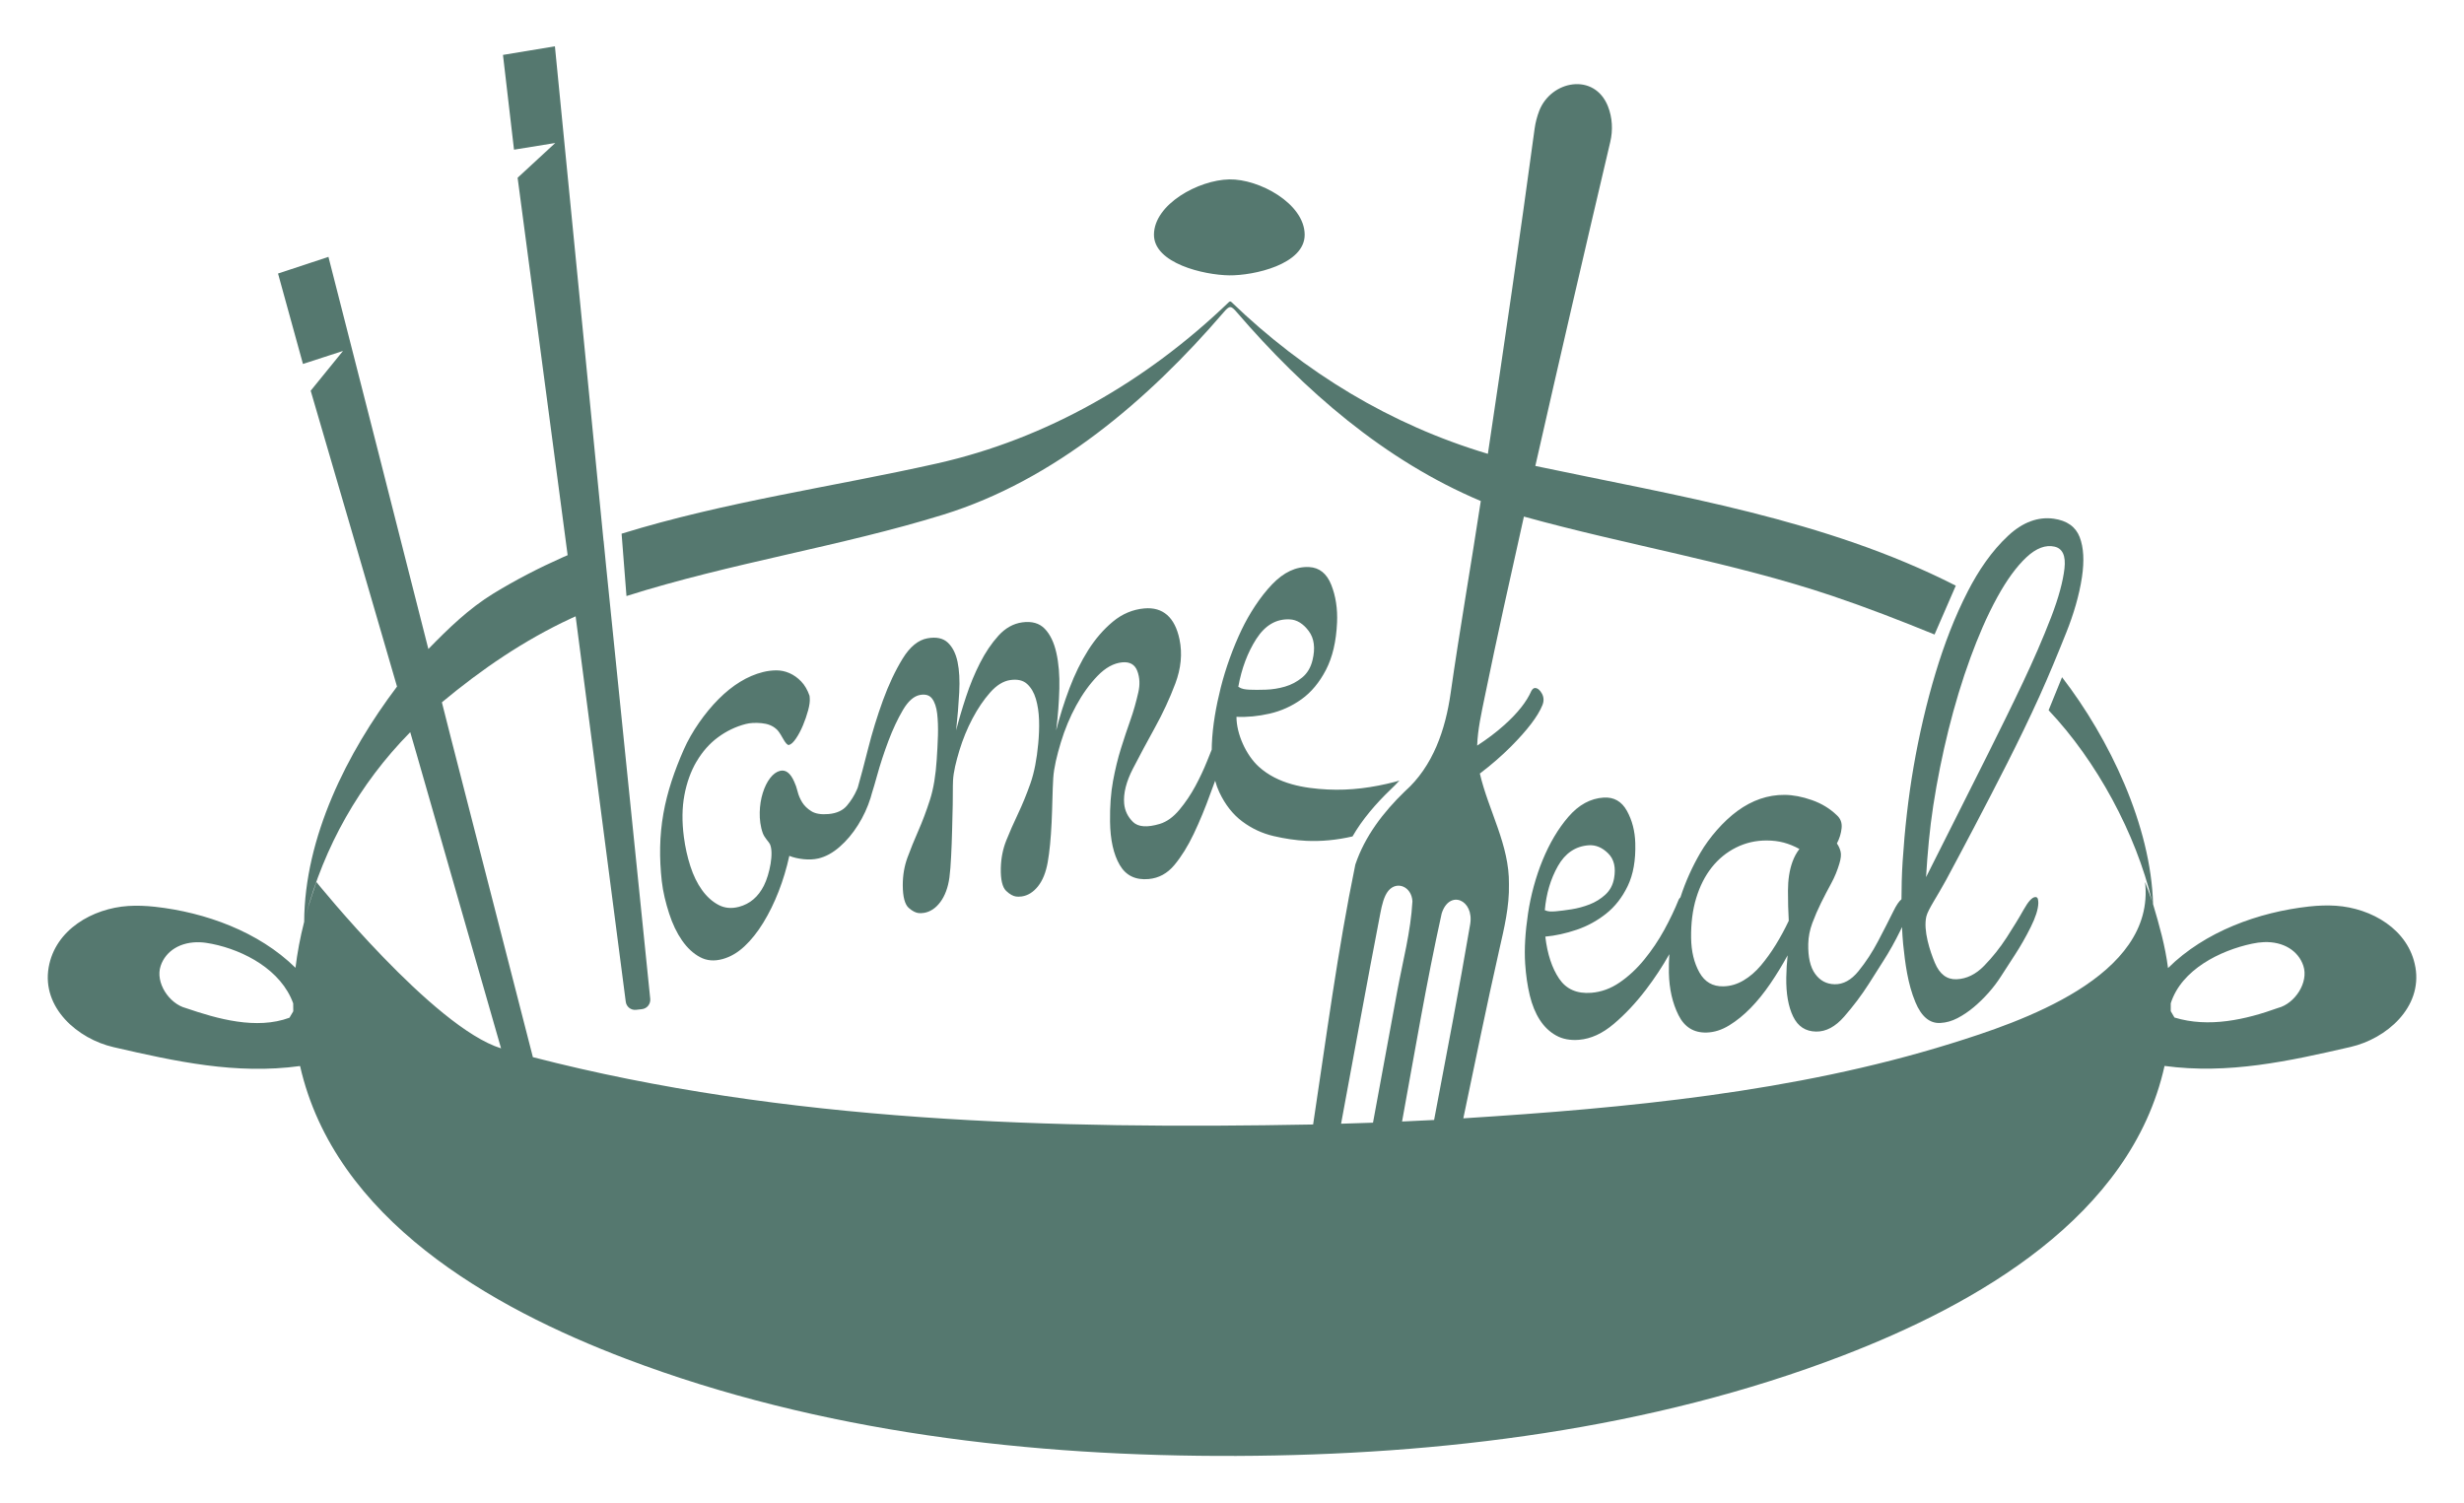
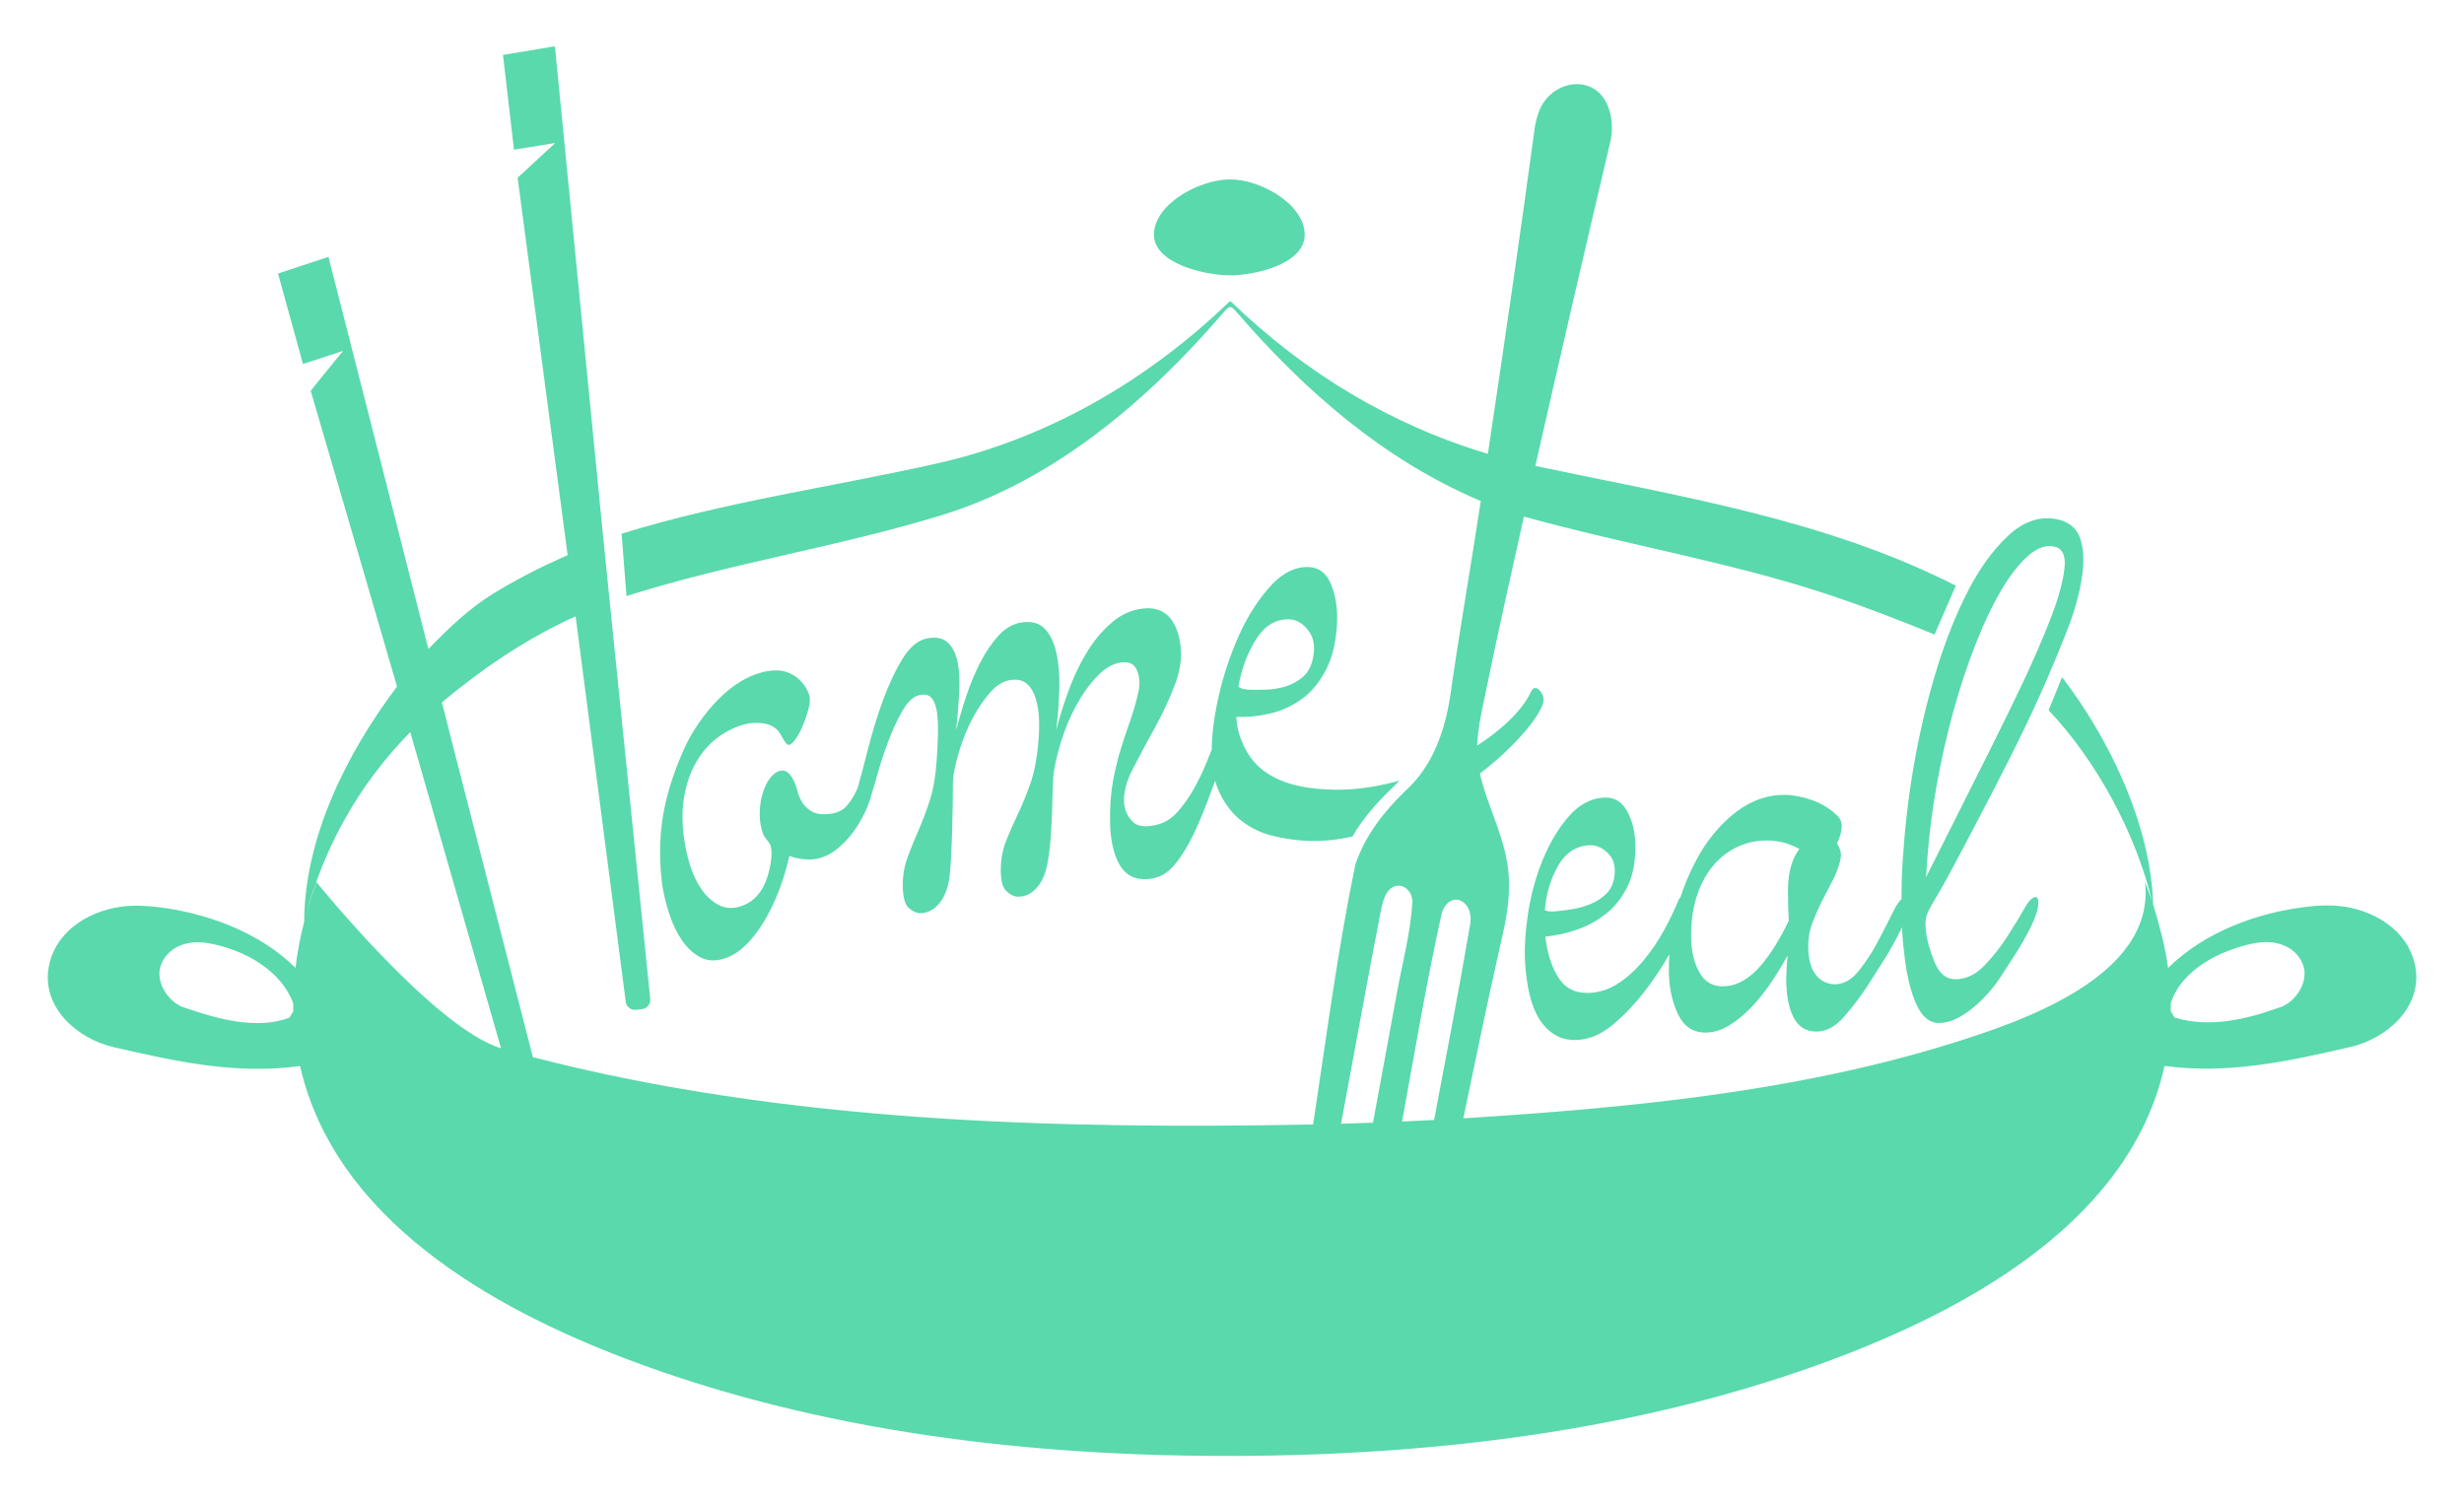
- <svg xmlns="http://www.w3.org/2000/svg" viewBox="317 568 1286 784" fill="#55786F">
+ <svg xmlns="http://www.w3.org/2000/svg" viewBox="317 568 1286 784" fill="#59D9AC">
  <g id="Layer_3">
    <path d="M1577.62,1072.75c-3.44-19.68-22.96-30.79-41.51-32.02-4.43-.29-9.18-.13-13.98.4-26.34,2.92-54.32,13.01-73.6,32.13-1.45-11.41-4.53-22.33-7.81-33.32-1.06-41-22.78-86.39-47.51-118.49-2.8,6.89-4.2,10.34-7.01,17.24,25.13,26.55,45.5,64.31,54.03,99.79-1.13-3.36-2.36-6.74-3.69-10.16,5.65,49.62-65.59,73.24-101.44,84.38-81.87,25.44-169.21,33.6-254.37,38.99,6.17-29.31,12.13-58.69,18.74-87.87,2.56-11.31,5.34-22.65,5.07-34.34.28-20.46-10.65-38.3-15.18-57.74,5.98-4.53,11.41-9.25,16.28-14.14,8.44-8.48,14.03-15.75,16.39-21.61.85-2.11.73-4.17-.29-6.01-1.03-1.85-2.2-2.81-3.49-2.89-.74-.05-1.41.47-2.02,1.54-2.47,5.64-7.18,11.58-14.13,17.81-4.21,3.77-8.93,7.34-14.14,10.71.29-8.48,2.18-16.77,3.89-25.15,6.45-31.51,13.48-62.96,20.5-94.38,53.4,14.82,109.08,23.94,160.92,41.39,17.77,5.98,35.8,12.96,53.4,20.16,4.44-10.2,6.65-15.3,11.09-25.49-68.22-34.78-145.31-46.81-219.45-62.49,12.81-56.44,25.85-112.82,39.12-169.15,1.44-6.1,1.1-12.66-1.19-18.47-7.07-17.95-29.83-13.6-35.93,2.37-1.08,2.84-1.93,6-2.36,9.15-7.66,56.66-15.96,113.23-24.4,169.78-50.96-15.23-95.72-42.51-133.85-79.22-.39-.38-.9-.38-1.3,0-42.87,41.27-94.98,71.35-152.44,84.26-54.09,12.15-110.71,19.98-164.54,36.64.35,4.46.52,6.69.87,11.14.6,7.66.9,11.49,1.5,19.15.07.9.11,1.35.18,2.25,54.3-17.24,111.84-25.9,165.36-42.48,57.95-17.95,106.9-59.76,146.24-105.53,3.18-3.7,3.86-3.67,6.89-.16,35.19,40.84,76.93,77.3,127.39,98.58-5.09,33.45-11.06,67.46-15.74,100.28-2.69,18.84-9.07,38.12-23.96,51.31-11.14,10.79-20.79,23.32-25.78,38.15-9.25,44.83-15.18,90.42-22.03,135.66-135.02,2.57-275.75-1.16-407.22-35.14-14.28-55.79-28.6-111.58-42.97-167.35-1.81-7.14-2.71-10.71-4.52-17.85,20.78-17.29,42.79-32.35,67.36-43.78.82-.38,1.62-.73,2.44-1.1,8.73,67.05,17.45,134.1,26.16,201.15.34,2.66,2.75,4.54,5.39,4.23,1.22-.14,1.83-.21,3.05-.35,2.68-.29,4.61-2.71,4.34-5.41-7.65-75.12-15.32-150.24-22.99-225.36-.54-5.49-.81-8.24-1.35-13.73-.01,0-.03.01-.04.02-1.07-10.91-1.61-16.37-2.68-27.28-7.55-76.93-15.12-153.86-22.69-230.78-10.85,1.78-16.27,2.68-27.11,4.49,1.92,16.49,3.84,32.97,5.76,49.46,8.61-1.41,12.92-2.1,21.53-3.49-7.86,7.26-11.79,10.88-19.65,18.14,7.53,56.72,15.05,113.45,22.56,170.17,1.42,10.73,2.13,16.09,3.55,26.82-.83.36-1.67.72-2.5,1.09-12.41,5.52-24.57,11.79-36.13,18.85-12.87,7.87-23.55,18.26-34.06,29.03-17.32-68.24-34.7-136.46-52.15-204.66-10.53,3.47-15.79,5.2-26.31,8.69,4.34,15.73,8.68,31.47,13.01,47.2,8.36-2.72,12.54-4.08,20.9-6.79-6.75,8.31-10.12,12.46-16.87,20.76,15.07,51.45,30.09,102.92,45.06,154.41-26.12,34.56-48.23,78.53-48.46,122.78-2.1,8.2-3.59,16.2-4.53,24-19.27-18.94-47.11-28.94-73.33-31.85-4.8-.53-9.55-.7-13.98-.41-18.56,1.23-38.08,12.34-41.51,32.02-3.69,21.12,15.16,37.35,33.86,41.66,32.38,7.45,63.92,14.44,97.35,9.85,18.14,79.9,99.59,126.05,170.3,152.88,100.94,38.31,211.72,51.03,318.47,50.62,106.21-.41,216.16-13.84,316.39-52.36,69.41-26.68,150.44-72.33,167.94-151.19,33.33,4.5,64.79-2.47,97.07-9.9,18.69-4.3,37.55-20.54,33.86-41.66ZM468.1,1099.17c-17.28,6.4-37.59.63-54.15-5.04-8.68-2.28-16.02-13.3-13.1-22.01,2.6-7.76,10.33-12.73,20.61-12.32,1.99.08,4.12.41,6.2.83,16.85,3.4,36.12,13.69,42.36,31.05,0,1.38,0,2.76.04,4.13-.65,1.1-1.17,1.98-1.97,3.35ZM482.15,1028.36s-4.07,11.95-5.65,17.78c9.76-36.48,28.02-69.01,54.61-96,1.47,5.05,2.2,7.57,3.66,12.63,14.62,50.79,29.2,101.58,43.74,152.39-35.26-10.88-96.37-86.8-96.37-86.8ZM1033.58,1153.96c-5.54.2-11.09.38-16.65.54,6.84-36.68,13.47-73.59,20.53-110.05.79-4.07,1.85-8.76,4.14-11.51,4.5-5.42,12.14-2.15,12.57,5.44-.84,15.77-5.07,31.49-7.94,46.98-4.23,22.86-8.43,45.73-12.64,68.6ZM1048.76,1153.35c6.62-36.22,12.71-72.63,20.67-108.59,4.03-12.69,17.05-7.14,14.87,5.67-5.76,33.9-12.4,68.12-18.82,102.12-5.55.29-11.13.56-16.72.8ZM1506.04,1094.04c-17.09,6.19-36.32,10.5-54.15,5.04-.79-1.36-1.3-2.23-1.94-3.31.02-1.36.01-2.73,0-4.11,5.58-17.65,25.86-27.6,42.38-31.11,2.1-.45,4.21-.75,6.2-.83,10.28-.41,18.01,4.56,20.61,12.32,2.92,8.71-4.42,19.73-13.1,22.01Z" />
    <path d="M1315.74,968.19c-2.81,16.2-4.66,32.96-5.73,49.48-.44,6.83-.59,13.43-.6,19.68-1.25.99-2.65,3.04-4.2,6.2-2.3,4.69-4.98,9.9-8,15.66-3.02,5.76-6.43,10.97-10.23,15.64-3.8,4.68-7.95,6.96-12.5,6.86-4.2-.09-7.57-1.89-10.12-5.41-2.55-3.52-3.76-8.76-3.6-15.73.08-3.61.79-7.2,2.12-10.79,1.34-3.58,2.86-7.11,4.57-10.56,1.71-3.45,3.47-6.83,5.29-10.16,1.82-3.32,3.22-6.81,4.27-10.34.78-2.6,1.02-4.71.62-6.29-.4-1.57-1.05-2.97-1.92-4.2,1.36-2.6,2.19-5.28,2.46-8.03.28-2.75-.57-5-2.54-6.74-3.59-3.46-7.92-6.1-12.97-7.87-5.06-1.78-9.82-2.69-14.28-2.72-8.72-.07-16.94,2.83-24.49,8.32-7.46,5.43-14.81,13.96-19.42,21.88-4.11,7.05-7.72,14.87-10.43,23.3-.32.25-.62.63-.89,1.13-2.06,5.15-4.6,10.44-7.58,15.89-2.99,5.45-6.44,10.57-10.35,15.37-3.91,4.81-8.2,8.8-12.89,12.01-4.69,3.21-9.62,5-14.83,5.4-7.47.57-13.03-1.86-16.76-7.37-3.72-5.5-6.14-12.81-7.22-21.95,5.3-.48,10.73-1.68,16.33-3.57,5.59-1.89,10.72-4.69,15.39-8.39,4.67-3.7,8.44-8.53,11.31-14.5,2.87-5.97,4.19-13.41,3.93-22.35-.18-6.28-1.63-11.9-4.36-16.83-2.73-4.94-6.8-7.26-12.14-6.93-6.83.42-12.99,3.76-18.38,10-5.4,6.24-9.86,13.86-13.47,22.61-3.57,8.65-6.26,18.64-7.63,27.88-1.45,9.7-2,18.5-1.49,26.24.4,6.04,1.21,11.56,2.41,16.54,1.2,4.99,2.96,9.26,5.25,12.8,2.3,3.54,5.14,6.25,8.52,8.12,3.38,1.88,7.37,2.61,11.98,2.23,6.16-.51,12.16-3.27,18.08-8.28,5.92-5,11.52-10.97,16.81-17.91,4.54-5.95,8.61-12.12,12.2-18.51-.22,3.28-.31,6.54-.24,9.77.18,8.45,1.88,15.81,5.02,22.08,3.14,6.27,8.04,9.27,14.74,9.06,3.95-.12,7.86-1.37,11.73-3.75,3.87-2.37,7.59-5.39,11.16-9.04,3.57-3.65,6.99-7.89,10.29-12.72,3.28-4.82,6.3-9.75,9.03-14.79-.21,1.93-.37,3.85-.49,5.77-.12,1.93-.19,3.85-.22,5.77-.13,8.42,1.07,15.22,3.58,20.4,2.51,5.19,6.5,7.79,12.02,7.86,5.17.07,10.03-2.54,14.64-7.83,4.61-5.29,8.95-10.98,12.84-17.07,2.07-3.25,4.62-7.32,7.68-12.11,3.06-4.78,5.94-9.93,8.64-15.43.36-.73.69-1.44,1.01-2.13.15,3.08.3,6.14.6,8.98,1.06,10.07,2.37,20.62,6.39,30.25,3.14,7.52,7.43,11.13,12.94,10.85,3.1-.15,6.11-1,9.04-2.53,2.94-1.53,5.75-3.43,8.46-5.7,2.7-2.26,5.28-4.78,7.76-7.57,2.47-2.78,4.6-5.62,6.41-8.45,1.96-3.07,4.42-6.86,7.34-11.35,2.92-4.48,5.66-9.28,8.21-14.39,2.55-5.11,3.89-9.27,3.99-12.51.02-.65-.05-1.35-.21-2.1-.16-.75-.6-1.13-1.32-1.12-1.62.01-3.67,2.2-6.11,6.55-2.44,4.36-5.42,9.21-8.89,14.58-3.48,5.37-7.4,10.28-11.75,14.75-4.36,4.47-9.13,6.8-14.38,7.02-5.08.21-8.84-2.64-11.34-8.59-2.5-5.94-6.15-16.91-4.44-24.19.85-3.61,5.87-10.8,10.3-19.01,4.98-9.24,9.9-18.53,14.77-27.8,5.77-10.99,11.53-22.08,17.12-33.13,5.85-11.56,11.59-23.36,16.91-35.11,4.95-10.94,9.57-22.19,14.05-33.41,3.58-8.97,6.64-19.05,8.07-28.65,1.26-8.47.9-15.45-1.2-20.88-2.09-5.42-6.64-8.63-13.51-9.6-8.09-1.14-16.14,1.75-23.73,8.8-8.77,8.14-15.6,18.35-21.07,28.97-7.01,13.6-12.44,28.02-16.79,42.38-4.83,15.94-8.71,32.82-11.57,49.29ZM1123.26,1043.05c.75-8.57,3.01-16.25,6.82-23,3.81-6.75,9.2-10.39,16.11-10.88,3.63-.25,7.03,1.16,10.14,4.24,3.12,3.07,4.08,7.47,3.07,13.07-.62,3.4-2.11,6.25-4.54,8.46-2.43,2.22-5.18,3.92-8.26,5.11-3.08,1.19-6.22,2.04-9.41,2.54-3.19.5-5.95.85-8.26,1.05-1.07.09-2.05.12-2.95.08-.9-.04-1.81-.26-2.72-.67ZM1252.47,1017.92c-1.54,4.3-2.29,9.31-2.3,14.95,0,5.66.13,10.89.41,15.7-2.04,4.32-4.28,8.46-6.72,12.43-2.44,3.97-5.04,7.59-7.79,10.86-2.75,3.27-5.79,5.89-9.12,7.86-3.33,1.97-6.82,3-10.48,3.08-5.59.12-9.75-2.28-12.52-7.26-2.78-4.98-4.23-10.96-4.33-17.96-.11-7.72.77-14.7,2.67-20.9,1.9-6.21,4.6-11.53,8.1-15.96,3.5-4.42,7.72-7.87,12.65-10.34,4.92-2.47,10.24-3.71,15.91-3.71,3.29,0,6.31.37,9.04,1.11,2.73.74,5.46,1.85,8.16,3.33-1.5,1.9-2.74,4.18-3.68,6.81ZM1345.41,911.24c3.9-10.61,8.45-21.44,14.01-31.55,4.94-8.99,10.01-15.96,15.18-20.81,5.16-4.85,10.14-6.62,14.71-5.57,4.14.96,5.93,4.72,5.17,11.39-.76,6.67-3.04,15.24-6.92,25.32-4.41,11.46-9.42,22.85-14.68,33.98-5.88,12.45-12.08,24.97-18.25,37.35-5.93,11.91-11.94,23.83-17.93,35.73-4.83,9.57-9.64,19.15-14.46,28.73.76-12.57,1.86-25.01,3.75-37.26,2.03-13.18,4.75-26.71,7.97-39.65,3.15-12.63,6.99-25.51,11.46-37.68Z" />
    <path d="M680.58,965.43c3-5.12,6.72-9.34,11.15-12.61,4.43-3.27,9.28-5.6,14.53-6.95,2.25-.58,4.99-.72,8.2-.43,3.21.3,5.78,1.32,7.69,3.06.83.62,1.96,2.21,3.37,4.76,1.41,2.55,2.49,3.74,3.23,3.56,1.12-.27,2.34-1.39,3.68-3.36,1.34-1.97,2.55-4.26,3.64-6.85,1.09-2.6,1.99-5.22,2.71-7.87.71-2.64.99-4.77.84-6.39-.05-.48-.07-.73-.11-1.21-1.07-3.06-2.52-5.55-4.35-7.46-1.84-1.91-3.88-3.37-6.12-4.35-2.24-.98-4.53-1.46-6.87-1.45-2.34.02-4.65.31-6.94.88-8.18,2.04-15.92,6.85-23.13,14.06-7.22,7.23-14.15,17.13-18.23,26.41-4.85,11.04-8.62,21.94-10.64,33.43-2.06,11.69-2.17,23.16-.84,35.19.63,5.73,2.1,11.51,3.85,16.95,1.76,5.45,4,10.12,6.72,14.03,2.72,3.92,5.84,6.82,9.36,8.71,3.52,1.9,7.46,2.23,11.86,1.01,4.04-1.12,7.82-3.33,11.35-6.62,3.53-3.29,6.81-7.41,9.83-12.33,3.02-4.93,5.7-10.37,8.02-16.34,2.32-5.96,4.18-12.15,5.58-18.56,2.13.86,4.6,1.43,7.4,1.73,2.8.29,5.38.17,7.73-.37,3.8-.88,7.5-2.9,11.11-6.05,3.61-3.14,6.82-6.94,9.61-11.4,2.8-4.45,4.99-9.17,6.56-14.18.25-.79.46-1.57.66-2.34.82-2.57,1.7-5.59,2.67-9.08,1.69-6.12,3.69-12.23,5.99-18.33,2.3-6.09,4.82-11.46,7.56-16.11,2.73-4.64,5.72-7.27,8.94-7.86,2.84-.52,4.95.13,6.3,1.94,1.35,1.81,2.23,4.41,2.63,7.77.39,3.36.53,7.19.41,11.46-.12,4.28-.38,8.54-.65,12.68-.52,7.96-1.63,14.99-3.5,20.82-1.87,5.83-3.9,11.22-6.07,16.17-2.17,4.94-4.07,9.64-5.7,14.07-1.63,4.44-2.46,9.3-2.44,14.49.02,6.01,1.09,9.96,3.12,11.76,2.02,1.8,3.86,2.58,5.2,2.7.68.06,1.72.08,2.97-.15,3.21-.61,5.99-2.49,8.34-5.66,2.35-3.16,4.01-7.5,4.72-12.79.41-3.03.67-6.77.89-11.07.22-4.29.39-8.72.5-13.26.12-4.54.23-9.16.34-13.85.11-4.68-.02-9.03.15-12.38.22-4.47,1.59-10.01,3.35-15.8,1.76-5.78,4.02-11.3,6.79-16.56,2.77-5.24,5.84-9.78,9.2-13.59,3.36-3.81,6.86-5.98,10.48-6.51,3.81-.56,6.76.12,8.84,2.03,2.08,1.9,3.61,4.5,4.58,7.79.97,3.3,1.52,6.98,1.66,11.07.14,4.09-.05,8.26-.44,12.38-.74,7.95-2.04,14.93-4.07,20.69-2.04,5.77-4.21,11.07-6.52,15.93-2.31,4.86-4.34,9.48-6.09,13.85-1.75,4.38-2.72,9.21-2.84,14.41-.14,6.02.83,10.02,2.8,11.9,1.97,1.89,3.8,2.75,5.13,2.92.68.09,1.72.16,2.98-.03,3.23-.47,6.07-2.25,8.51-5.32,2.44-3.07,4.13-7.28,5.07-12.61.94-5.32,1.62-12.19,2.02-20.6.41-8.4.43-16.53.86-23.32.34-5.3,1.9-11.75,3.97-18.58s4.74-13.25,8.02-19.25c3.27-6,6.98-11.15,11.11-15.43,4.13-4.28,8.41-6.64,12.83-7.08,4.03-.4,6.69,1.14,7.96,4.57,1.28,3.44,1.41,7.14.52,11.03-1.13,4.97-2.49,9.87-4.15,14.54-1.66,4.67-3.31,9.62-4.94,14.84-1.63,5.22-3.01,10.91-4.14,17.04-1.13,6.13-1.64,13.16-1.54,21.08.12,9.56,1.82,17.11,5.05,22.65,3.23,5.54,8.26,7.97,15.15,7.34,5.25-.48,9.7-2.9,13.36-7.29,3.66-4.39,7.04-9.83,10.14-16.33,3.09-6.5,6-13.53,8.7-21.07.81-2.26,1.63-4.46,2.46-6.62.57,2.14,1.3,4.15,2.17,6,3.07,6.5,7.06,11.6,11.99,15.27,4.92,3.67,10.38,6.23,16.35,7.62,5.97,1.39,11.64,2.22,17.01,2.48,7.82.38,15.9-.39,24.18-2.3,5.02-8.81,12.36-17.26,19.65-24.26,1.73-1.63,3.34-3.27,4.83-4.9-.75.24-1.51.47-2.24.66-11.77,3.05-23.36,4.6-35.23,4.01-12.24-.6-25.95-2.85-35.93-11.89-6.61-5.99-11.66-17.05-11.66-26.04,5.55.26,11.33-.3,17.33-1.67,5.98-1.37,11.52-3.86,16.6-7.49,5.06-3.62,9.32-8.71,12.76-15.31,3.43-6.6,5.38-14.86,5.81-24.77.31-7.17-.68-13.73-3.02-19.64-2.34-5.9-6.21-9.02-11.56-9.29-6.83-.34-13.29,2.74-19.31,9.02-6.32,6.58-12.03,15.57-15.92,23.69-4.48,9.36-8.4,20.27-10.93,30.36-2.34,9.31-4.23,19.71-4.61,29.43-.04.95-.06,1.88-.06,2.79-.7,1.71-1.5,3.7-2.41,5.98-1.74,4.35-3.79,8.72-6.16,13.11-2.37,4.4-5.13,8.5-8.29,12.29-3.16,3.8-6.6,6.29-10.26,7.39-6.56,1.97-11.25,1.62-13.94-.99-2.68-2.61-4.3-5.85-4.64-9.59-.49-5.32,1.09-11.53,4.59-18.29,3.49-6.75,7.3-13.87,11.43-21.34,4.13-7.46,7.69-15.13,10.67-23.01,2.97-7.88,3.76-15.65,2.19-23.12-2.41-11.5-8.65-16.99-18.38-16.13-6.03.54-11.51,2.85-16.39,6.9-4.88,4.05-9.19,9.04-12.91,14.93-3.73,5.9-6.97,12.51-9.74,19.82-2.77,7.32-5.08,14.66-6.94,22.01.92-7.51,1.47-14.77,1.65-21.77.18-7-.33-13.24-1.56-18.7-1.22-5.45-3.24-9.65-6.06-12.57-2.81-2.92-6.75-4.04-11.77-3.34-4.64.65-8.78,2.97-12.38,6.93-3.6,3.97-6.81,8.72-9.62,14.23-2.81,5.52-5.24,11.4-7.3,17.64-2.06,6.24-3.78,12.09-5.18,17.54.75-6.99,1.29-13.59,1.62-19.83.33-6.23.04-11.53-.88-15.9-.92-4.37-2.61-7.72-5.08-10.04-2.46-2.32-6.01-3.08-10.63-2.25-4.81.86-9.15,4.42-12.97,10.64-3.82,6.23-7.25,13.5-10.27,21.79-3.02,8.31-5.61,16.75-7.77,25.3-2.04,8.07-3.82,14.8-5.37,20.22-.18.42-.35.83-.54,1.25-1.27,2.89-2.96,5.59-5.09,8.12-2.12,2.53-5.33,4.02-9.57,4.4-3.88.35-6.89-.15-8.98-1.45-2.09-1.3-3.7-2.86-4.81-4.65-1.11-1.8-1.91-3.68-2.39-5.63-.48-1.95-1.07-3.68-1.78-5.16-1.96-4.49-4.44-6.38-7.4-5.65-1.85.46-3.58,1.71-5.16,3.76-1.59,2.06-2.87,4.66-3.85,7.8-.98,3.15-1.51,6.54-1.59,10.14-.08,3.61.38,7.42,1.59,10.78.88,2.45,3.14,4.54,3.7,5.69,2.19,4.52-.14,15.84-3.1,21.71-2.96,5.87-7.28,9.55-12.99,11.08-3.92,1.05-7.5.72-10.75-1.01-3.25-1.73-6.12-4.32-8.59-7.77-2.48-3.45-4.5-7.59-6.05-12.4-1.56-4.81-2.69-9.89-3.39-15.23-1.05-8.01-.97-15.31.27-21.89,1.24-6.59,3.35-12.45,6.36-17.58ZM972.74,901.4c4.57-7.09,10.4-10.47,17.41-10.13,3.7.18,7.01,2.21,9.89,6.07,2.9,3.88,3.5,8.98,1.98,15.23-.92,3.8-2.71,6.85-5.4,9.05-2.71,2.22-5.69,3.8-8.97,4.75-3.29.95-6.62,1.48-9.95,1.59-3.33.11-6.24.13-8.62.01-1.11-.05-2.14-.17-3.04-.35-.94-.19-1.84-.57-2.75-1.18,1.73-9.59,4.87-17.93,9.44-25.04Z" />
    <path d="M958.6,711.71c12.69.15,39.48-5.69,39.33-21.3-.16-16.22-23.77-29.06-39.33-28.78-16.09.3-39.21,12.95-39.33,28.79-.11,15.08,26.21,21.13,39.33,21.29Z" />
  </g>
</svg>
